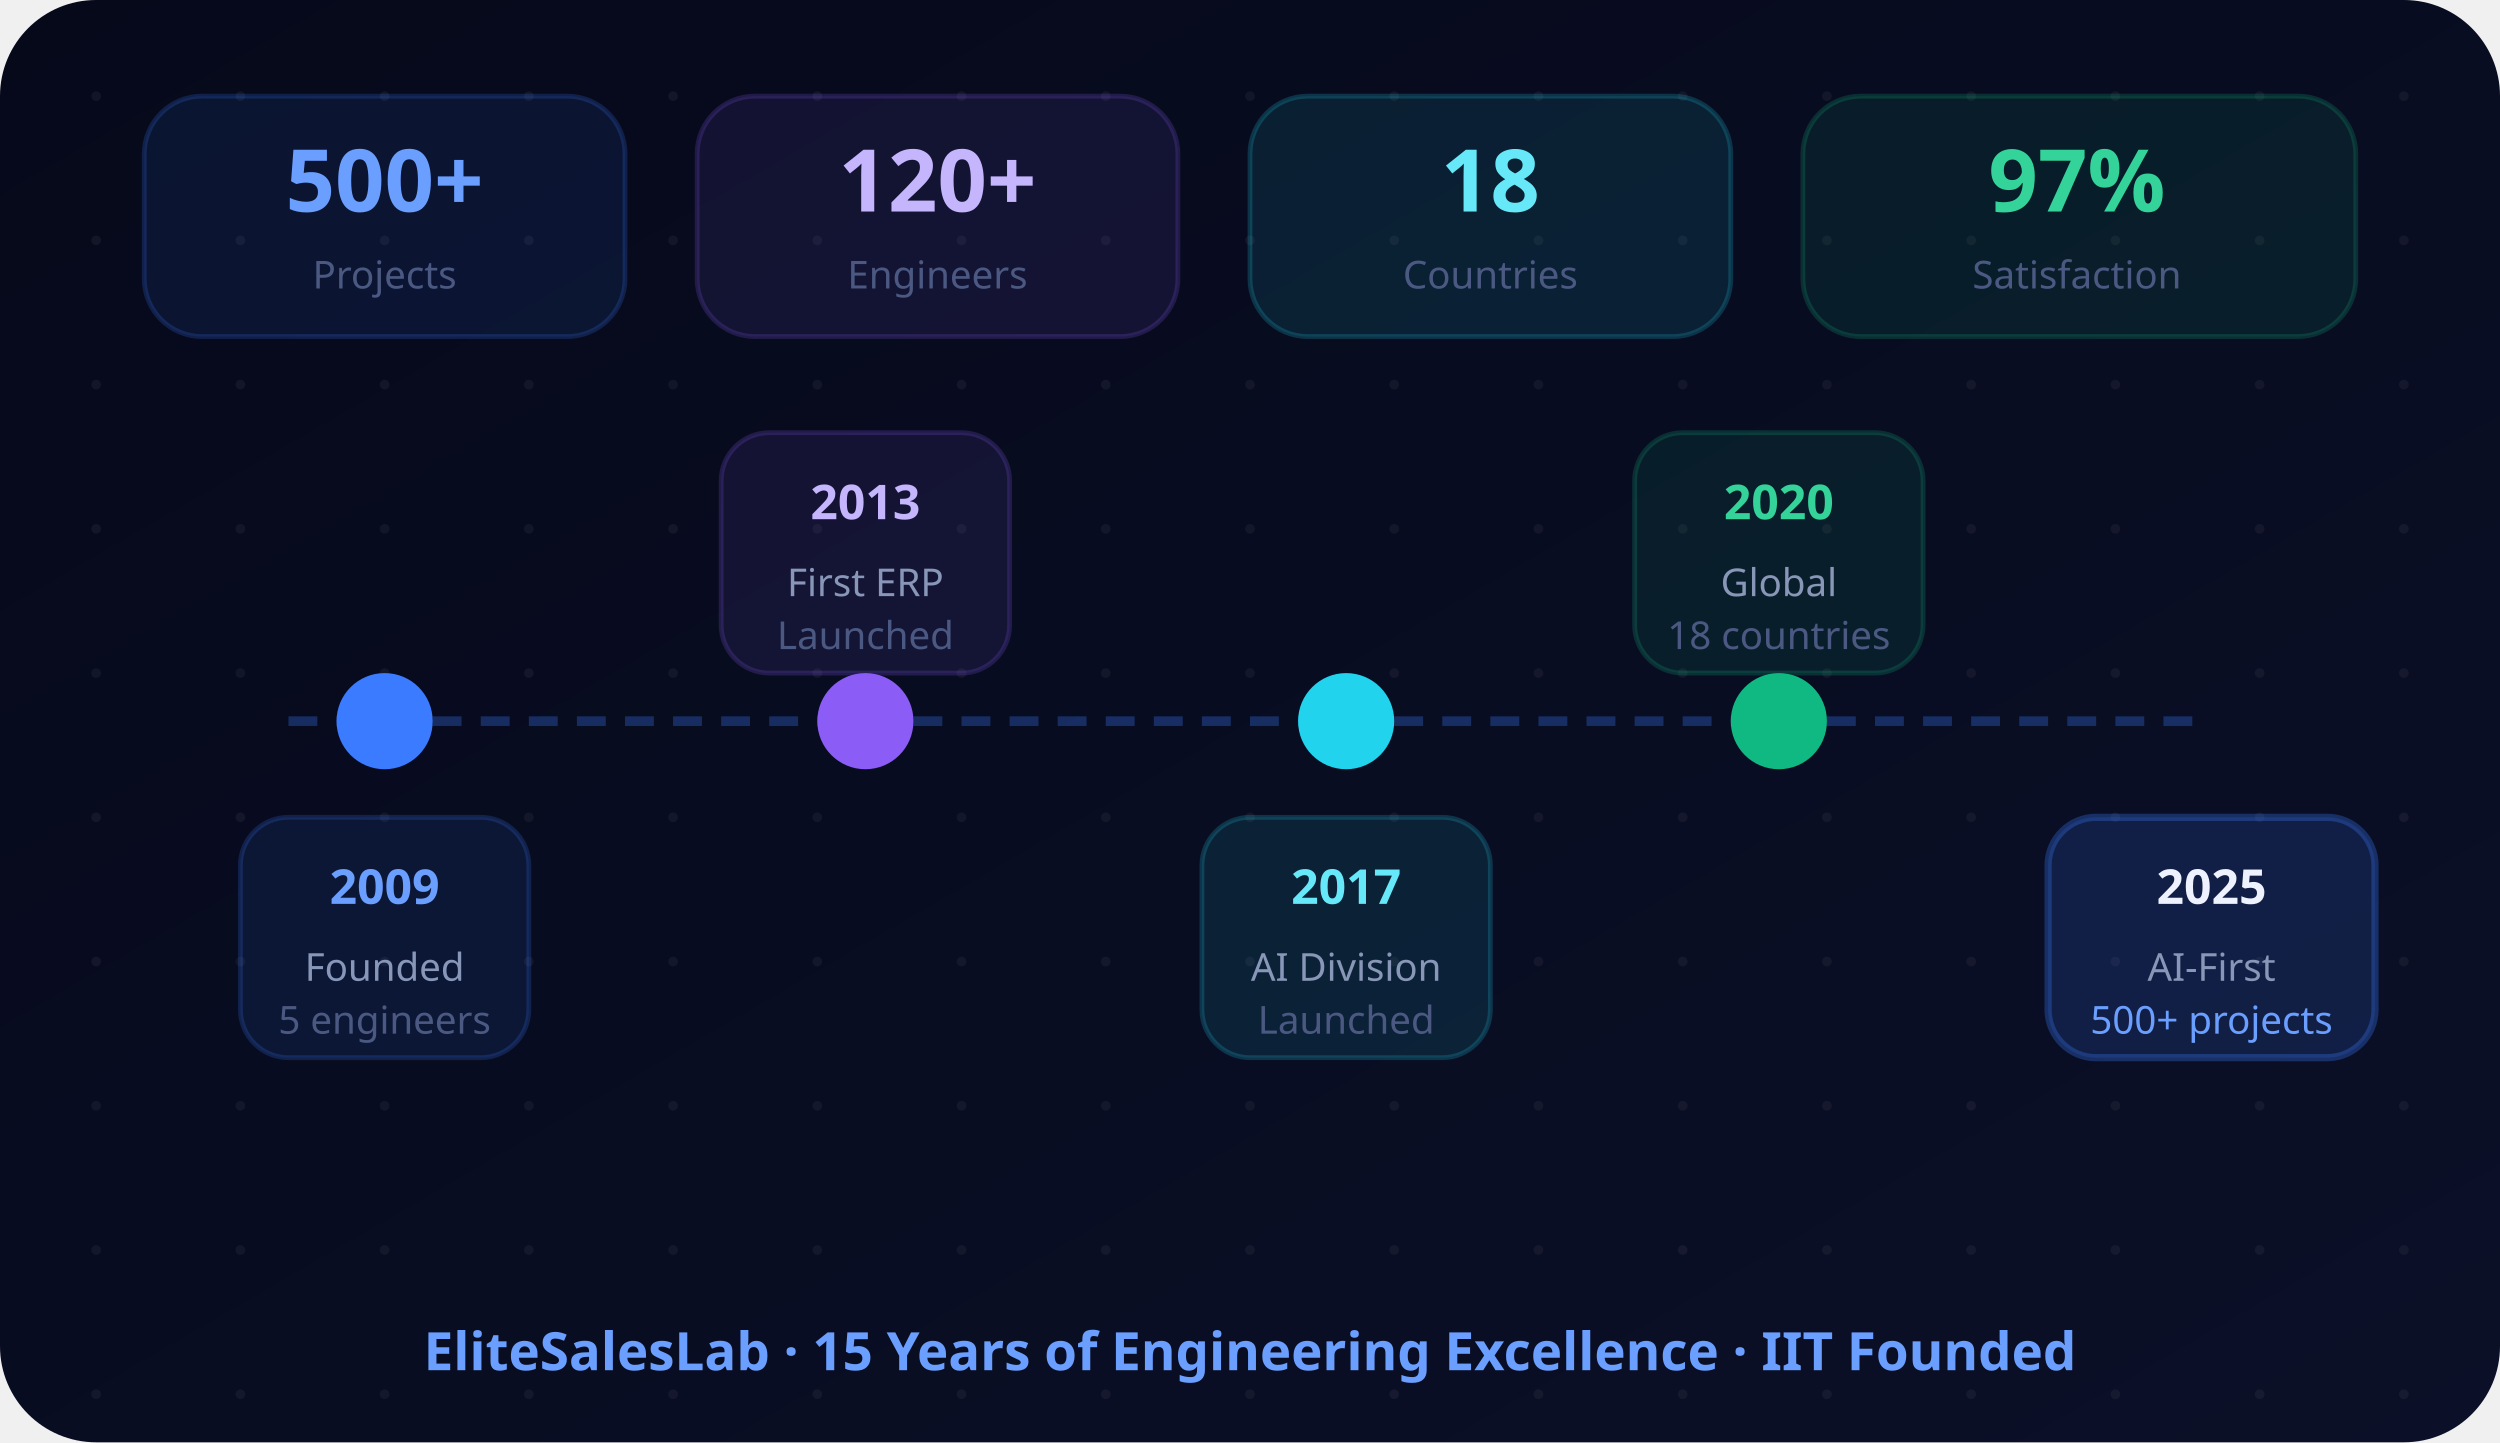
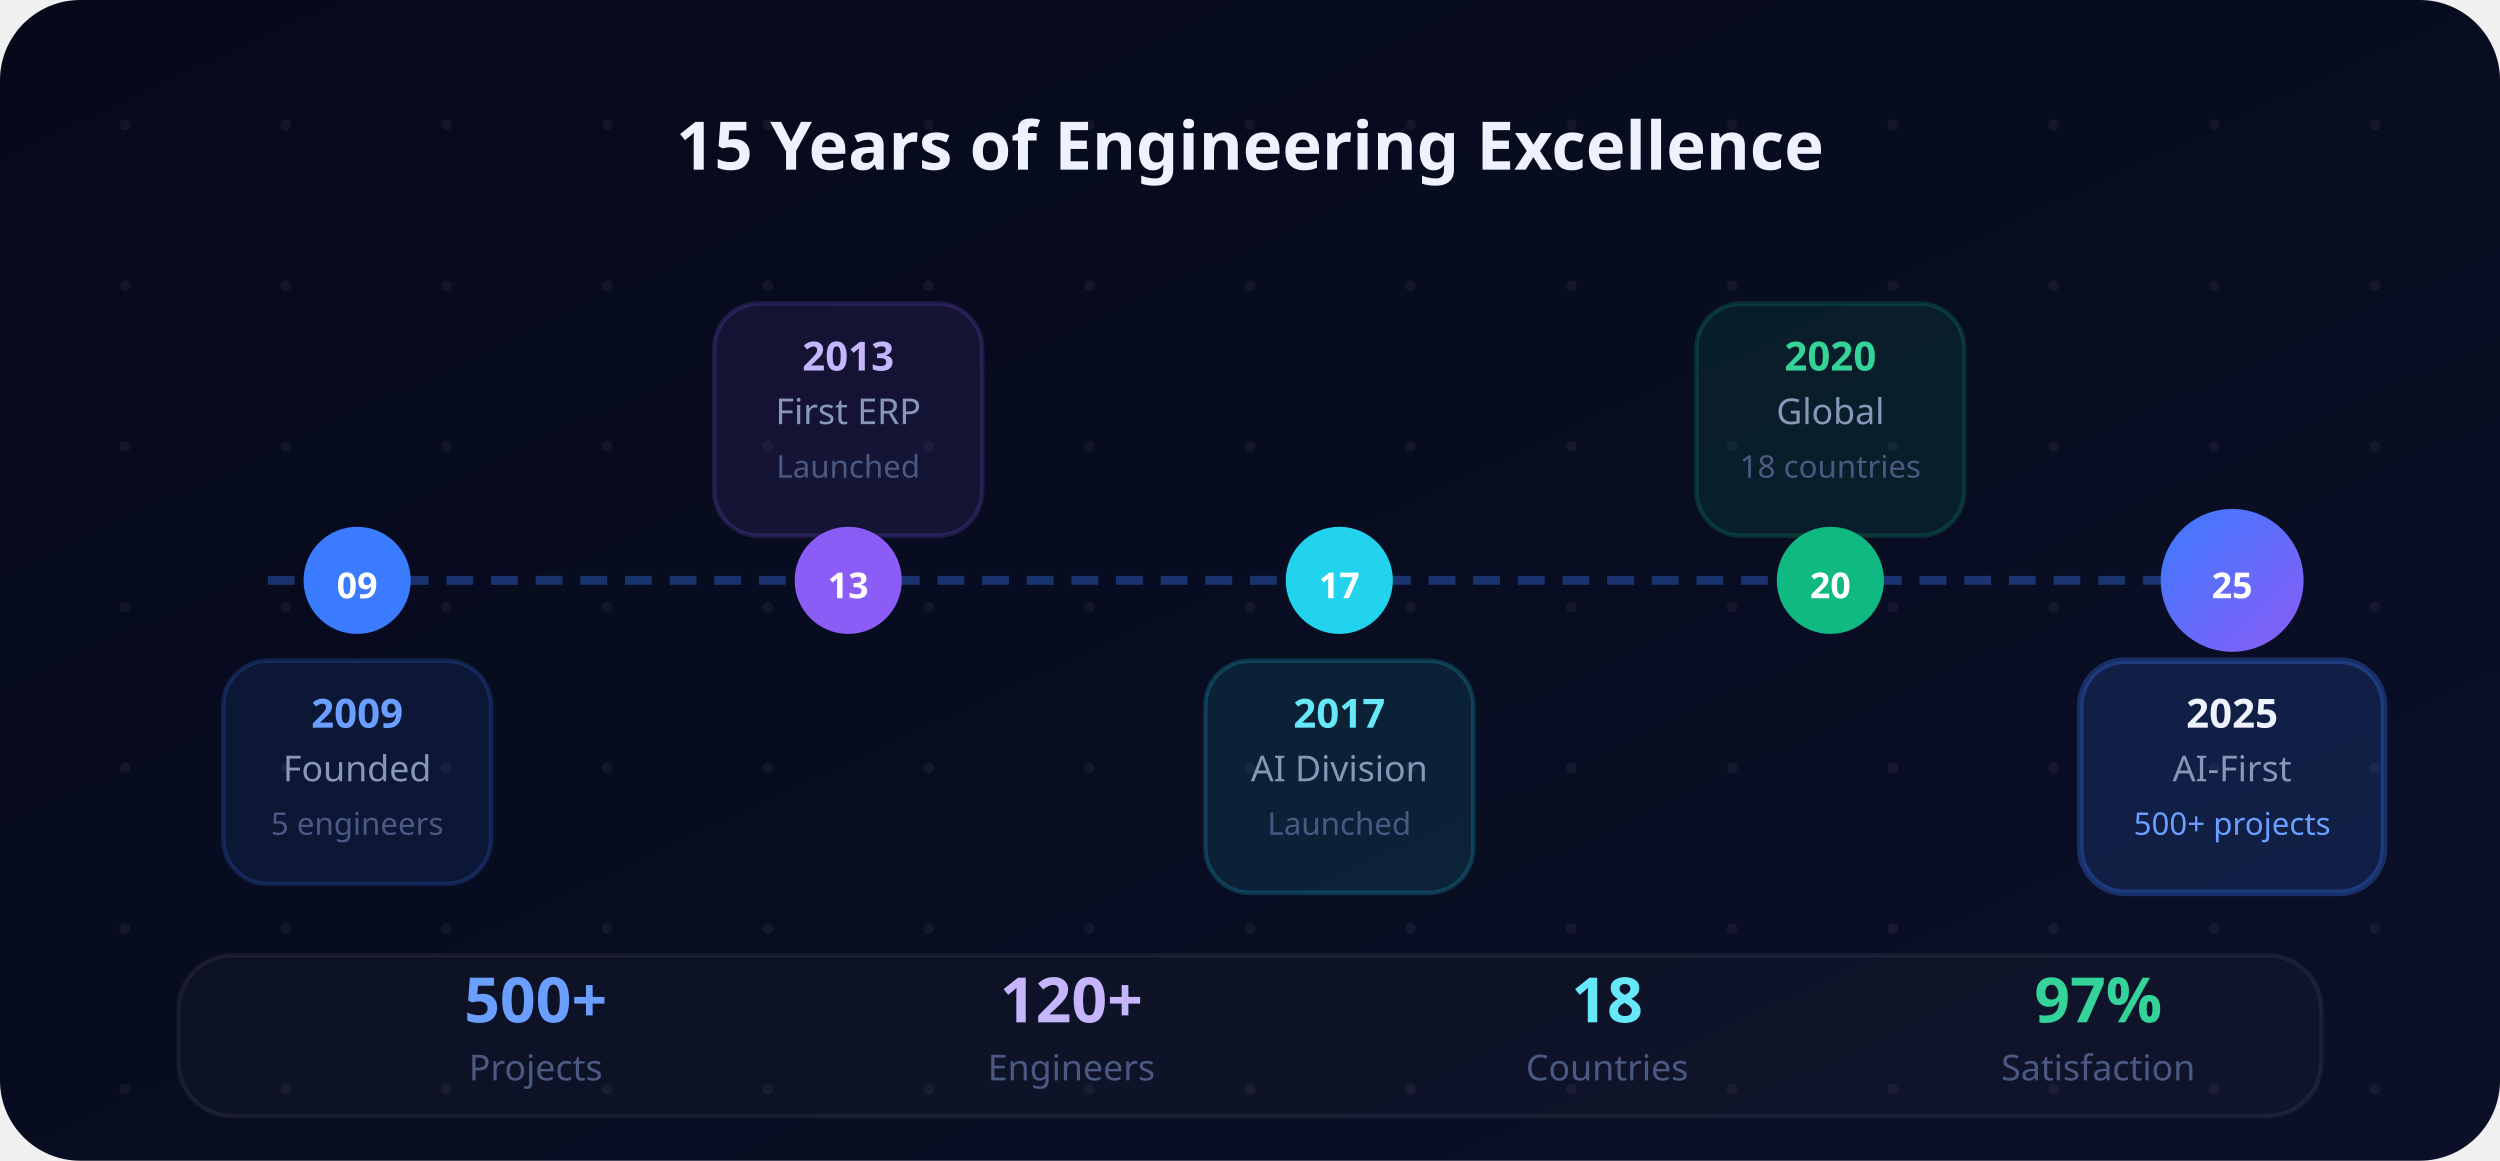
- <svg xmlns="http://www.w3.org/2000/svg" viewBox="0 0 520 300">
+ <svg xmlns="http://www.w3.org/2000/svg" viewBox="0 0 560 260">
  <defs>
    <linearGradient id="bg" x1="0%" y1="0%" x2="100%" y2="100%">
      <stop offset="0%" style="stop-color:#06091A" />
      <stop offset="100%" style="stop-color:#0B1028" />
    </linearGradient>
+     <linearGradient id="g1" x1="0%" y1="0%" x2="100%" y2="100%">
+       <stop offset="0%" style="stop-color:#3B7BFF" />
+       <stop offset="100%" style="stop-color:#8B5CF6" />
+     </linearGradient>
  </defs>
-   <rect width="520" height="300" fill="url(#bg)" rx="20" />
-   <g opacity="0.05">
-     <circle cx="20" cy="20" r="1" fill="#fff" />
-     <circle cx="20" cy="50" r="1" fill="#fff" />
-     <circle cx="20" cy="80" r="1" fill="#fff" />
-     <circle cx="20" cy="110" r="1" fill="#fff" />
-     <circle cx="20" cy="140" r="1" fill="#fff" />
-     <circle cx="20" cy="170" r="1" fill="#fff" />
-     <circle cx="20" cy="200" r="1" fill="#fff" />
-     <circle cx="20" cy="230" r="1" fill="#fff" />
-     <circle cx="20" cy="260" r="1" fill="#fff" />
-     <circle cx="20" cy="290" r="1" fill="#fff" />
-     <circle cx="50" cy="20" r="1" fill="#fff" />
-     <circle cx="50" cy="50" r="1" fill="#fff" />
-     <circle cx="50" cy="80" r="1" fill="#fff" />
-     <circle cx="50" cy="110" r="1" fill="#fff" />
-     <circle cx="50" cy="140" r="1" fill="#fff" />
-     <circle cx="50" cy="170" r="1" fill="#fff" />
-     <circle cx="50" cy="200" r="1" fill="#fff" />
-     <circle cx="50" cy="230" r="1" fill="#fff" />
-     <circle cx="50" cy="260" r="1" fill="#fff" />
-     <circle cx="50" cy="290" r="1" fill="#fff" />
-     <circle cx="80" cy="20" r="1" fill="#fff" />
-     <circle cx="80" cy="50" r="1" fill="#fff" />
-     <circle cx="80" cy="80" r="1" fill="#fff" />
-     <circle cx="80" cy="110" r="1" fill="#fff" />
-     <circle cx="80" cy="140" r="1" fill="#fff" />
-     <circle cx="80" cy="170" r="1" fill="#fff" />
-     <circle cx="80" cy="200" r="1" fill="#fff" />
-     <circle cx="80" cy="230" r="1" fill="#fff" />
-     <circle cx="80" cy="260" r="1" fill="#fff" />
-     <circle cx="80" cy="290" r="1" fill="#fff" />
-     <circle cx="110" cy="20" r="1" fill="#fff" />
-     <circle cx="110" cy="50" r="1" fill="#fff" />
-     <circle cx="110" cy="80" r="1" fill="#fff" />
-     <circle cx="110" cy="110" r="1" fill="#fff" />
-     <circle cx="110" cy="140" r="1" fill="#fff" />
-     <circle cx="110" cy="170" r="1" fill="#fff" />
-     <circle cx="110" cy="200" r="1" fill="#fff" />
-     <circle cx="110" cy="230" r="1" fill="#fff" />
-     <circle cx="110" cy="260" r="1" fill="#fff" />
-     <circle cx="110" cy="290" r="1" fill="#fff" />
-     <circle cx="140" cy="20" r="1" fill="#fff" />
-     <circle cx="140" cy="50" r="1" fill="#fff" />
-     <circle cx="140" cy="80" r="1" fill="#fff" />
-     <circle cx="140" cy="110" r="1" fill="#fff" />
-     <circle cx="140" cy="140" r="1" fill="#fff" />
-     <circle cx="140" cy="170" r="1" fill="#fff" />
-     <circle cx="140" cy="200" r="1" fill="#fff" />
-     <circle cx="140" cy="230" r="1" fill="#fff" />
-     <circle cx="140" cy="260" r="1" fill="#fff" />
-     <circle cx="140" cy="290" r="1" fill="#fff" />
-     <circle cx="170" cy="20" r="1" fill="#fff" />
-     <circle cx="170" cy="50" r="1" fill="#fff" />
-     <circle cx="170" cy="80" r="1" fill="#fff" />
-     <circle cx="170" cy="110" r="1" fill="#fff" />
-     <circle cx="170" cy="140" r="1" fill="#fff" />
-     <circle cx="170" cy="170" r="1" fill="#fff" />
-     <circle cx="170" cy="200" r="1" fill="#fff" />
-     <circle cx="170" cy="230" r="1" fill="#fff" />
-     <circle cx="170" cy="260" r="1" fill="#fff" />
-     <circle cx="170" cy="290" r="1" fill="#fff" />
-     <circle cx="200" cy="20" r="1" fill="#fff" />
-     <circle cx="200" cy="50" r="1" fill="#fff" />
-     <circle cx="200" cy="80" r="1" fill="#fff" />
-     <circle cx="200" cy="110" r="1" fill="#fff" />
-     <circle cx="200" cy="140" r="1" fill="#fff" />
-     <circle cx="200" cy="170" r="1" fill="#fff" />
-     <circle cx="200" cy="200" r="1" fill="#fff" />
-     <circle cx="200" cy="230" r="1" fill="#fff" />
-     <circle cx="200" cy="260" r="1" fill="#fff" />
-     <circle cx="200" cy="290" r="1" fill="#fff" />
-     <circle cx="230" cy="20" r="1" fill="#fff" />
-     <circle cx="230" cy="50" r="1" fill="#fff" />
-     <circle cx="230" cy="80" r="1" fill="#fff" />
-     <circle cx="230" cy="110" r="1" fill="#fff" />
-     <circle cx="230" cy="140" r="1" fill="#fff" />
-     <circle cx="230" cy="170" r="1" fill="#fff" />
-     <circle cx="230" cy="200" r="1" fill="#fff" />
-     <circle cx="230" cy="230" r="1" fill="#fff" />
-     <circle cx="230" cy="260" r="1" fill="#fff" />
-     <circle cx="230" cy="290" r="1" fill="#fff" />
-     <circle cx="260" cy="20" r="1" fill="#fff" />
-     <circle cx="260" cy="50" r="1" fill="#fff" />
-     <circle cx="260" cy="80" r="1" fill="#fff" />
-     <circle cx="260" cy="110" r="1" fill="#fff" />
-     <circle cx="260" cy="140" r="1" fill="#fff" />
-     <circle cx="260" cy="170" r="1" fill="#fff" />
-     <circle cx="260" cy="200" r="1" fill="#fff" />
-     <circle cx="260" cy="230" r="1" fill="#fff" />
-     <circle cx="260" cy="260" r="1" fill="#fff" />
-     <circle cx="260" cy="290" r="1" fill="#fff" />
-     <circle cx="290" cy="20" r="1" fill="#fff" />
-     <circle cx="290" cy="50" r="1" fill="#fff" />
-     <circle cx="290" cy="80" r="1" fill="#fff" />
-     <circle cx="290" cy="110" r="1" fill="#fff" />
-     <circle cx="290" cy="140" r="1" fill="#fff" />
-     <circle cx="290" cy="170" r="1" fill="#fff" />
-     <circle cx="290" cy="200" r="1" fill="#fff" />
-     <circle cx="290" cy="230" r="1" fill="#fff" />
-     <circle cx="290" cy="260" r="1" fill="#fff" />
-     <circle cx="290" cy="290" r="1" fill="#fff" />
-     <circle cx="320" cy="20" r="1" fill="#fff" />
-     <circle cx="320" cy="50" r="1" fill="#fff" />
-     <circle cx="320" cy="80" r="1" fill="#fff" />
-     <circle cx="320" cy="110" r="1" fill="#fff" />
-     <circle cx="320" cy="140" r="1" fill="#fff" />
-     <circle cx="320" cy="170" r="1" fill="#fff" />
-     <circle cx="320" cy="200" r="1" fill="#fff" />
-     <circle cx="320" cy="230" r="1" fill="#fff" />
-     <circle cx="320" cy="260" r="1" fill="#fff" />
-     <circle cx="320" cy="290" r="1" fill="#fff" />
-     <circle cx="350" cy="20" r="1" fill="#fff" />
-     <circle cx="350" cy="50" r="1" fill="#fff" />
-     <circle cx="350" cy="80" r="1" fill="#fff" />
-     <circle cx="350" cy="110" r="1" fill="#fff" />
-     <circle cx="350" cy="140" r="1" fill="#fff" />
-     <circle cx="350" cy="170" r="1" fill="#fff" />
-     <circle cx="350" cy="200" r="1" fill="#fff" />
-     <circle cx="350" cy="230" r="1" fill="#fff" />
-     <circle cx="350" cy="260" r="1" fill="#fff" />
-     <circle cx="350" cy="290" r="1" fill="#fff" />
-     <circle cx="380" cy="20" r="1" fill="#fff" />
-     <circle cx="380" cy="50" r="1" fill="#fff" />
-     <circle cx="380" cy="80" r="1" fill="#fff" />
-     <circle cx="380" cy="110" r="1" fill="#fff" />
-     <circle cx="380" cy="140" r="1" fill="#fff" />
-     <circle cx="380" cy="170" r="1" fill="#fff" />
-     <circle cx="380" cy="200" r="1" fill="#fff" />
-     <circle cx="380" cy="230" r="1" fill="#fff" />
-     <circle cx="380" cy="260" r="1" fill="#fff" />
-     <circle cx="380" cy="290" r="1" fill="#fff" />
-     <circle cx="410" cy="20" r="1" fill="#fff" />
-     <circle cx="410" cy="50" r="1" fill="#fff" />
-     <circle cx="410" cy="80" r="1" fill="#fff" />
-     <circle cx="410" cy="110" r="1" fill="#fff" />
-     <circle cx="410" cy="140" r="1" fill="#fff" />
-     <circle cx="410" cy="170" r="1" fill="#fff" />
-     <circle cx="410" cy="200" r="1" fill="#fff" />
-     <circle cx="410" cy="230" r="1" fill="#fff" />
-     <circle cx="410" cy="260" r="1" fill="#fff" />
-     <circle cx="410" cy="290" r="1" fill="#fff" />
-     <circle cx="440" cy="20" r="1" fill="#fff" />
-     <circle cx="440" cy="50" r="1" fill="#fff" />
-     <circle cx="440" cy="80" r="1" fill="#fff" />
-     <circle cx="440" cy="110" r="1" fill="#fff" />
-     <circle cx="440" cy="140" r="1" fill="#fff" />
-     <circle cx="440" cy="170" r="1" fill="#fff" />
-     <circle cx="440" cy="200" r="1" fill="#fff" />
-     <circle cx="440" cy="230" r="1" fill="#fff" />
-     <circle cx="440" cy="260" r="1" fill="#fff" />
-     <circle cx="440" cy="290" r="1" fill="#fff" />
-     <circle cx="470" cy="20" r="1" fill="#fff" />
-     <circle cx="470" cy="50" r="1" fill="#fff" />
-     <circle cx="470" cy="80" r="1" fill="#fff" />
-     <circle cx="470" cy="110" r="1" fill="#fff" />
-     <circle cx="470" cy="140" r="1" fill="#fff" />
-     <circle cx="470" cy="170" r="1" fill="#fff" />
-     <circle cx="470" cy="200" r="1" fill="#fff" />
-     <circle cx="470" cy="230" r="1" fill="#fff" />
-     <circle cx="470" cy="260" r="1" fill="#fff" />
-     <circle cx="470" cy="290" r="1" fill="#fff" />
-     <circle cx="500" cy="20" r="1" fill="#fff" />
-     <circle cx="500" cy="50" r="1" fill="#fff" />
-     <circle cx="500" cy="80" r="1" fill="#fff" />
-     <circle cx="500" cy="110" r="1" fill="#fff" />
-     <circle cx="500" cy="140" r="1" fill="#fff" />
-     <circle cx="500" cy="170" r="1" fill="#fff" />
-     <circle cx="500" cy="200" r="1" fill="#fff" />
-     <circle cx="500" cy="230" r="1" fill="#fff" />
-     <circle cx="500" cy="260" r="1" fill="#fff" />
-     <circle cx="500" cy="290" r="1" fill="#fff" />
+   <rect width="560" height="260" fill="url(#bg)" rx="18" />
+   <circle cx="28" cy="28" r="1.2" fill="#fff" opacity="0.05" />
+   <circle cx="28" cy="64" r="1.2" fill="#fff" opacity="0.05" />
+   <circle cx="28" cy="100" r="1.2" fill="#fff" opacity="0.05" />
+   <circle cx="28" cy="136" r="1.2" fill="#fff" opacity="0.05" />
+   <circle cx="28" cy="172" r="1.2" fill="#fff" opacity="0.05" />
+   <circle cx="28" cy="208" r="1.2" fill="#fff" opacity="0.05" />
+   <circle cx="28" cy="244" r="1.2" fill="#fff" opacity="0.05" />
+   <circle cx="64" cy="28" r="1.2" fill="#fff" opacity="0.05" />
+   <circle cx="64" cy="64" r="1.2" fill="#fff" opacity="0.05" />
+   <circle cx="64" cy="100" r="1.2" fill="#fff" opacity="0.05" />
+   <circle cx="64" cy="136" r="1.2" fill="#fff" opacity="0.05" />
+   <circle cx="64" cy="172" r="1.2" fill="#fff" opacity="0.05" />
+   <circle cx="64" cy="208" r="1.2" fill="#fff" opacity="0.05" />
+   <circle cx="64" cy="244" r="1.2" fill="#fff" opacity="0.05" />
+   <circle cx="100" cy="28" r="1.2" fill="#fff" opacity="0.05" />
+   <circle cx="100" cy="64" r="1.2" fill="#fff" opacity="0.05" />
+   <circle cx="100" cy="100" r="1.2" fill="#fff" opacity="0.05" />
+   <circle cx="100" cy="136" r="1.2" fill="#fff" opacity="0.05" />
+   <circle cx="100" cy="172" r="1.2" fill="#fff" opacity="0.05" />
+   <circle cx="100" cy="208" r="1.2" fill="#fff" opacity="0.05" />
+   <circle cx="100" cy="244" r="1.2" fill="#fff" opacity="0.05" />
+   <circle cx="136" cy="28" r="1.2" fill="#fff" opacity="0.05" />
+   <circle cx="136" cy="64" r="1.2" fill="#fff" opacity="0.05" />
+   <circle cx="136" cy="100" r="1.2" fill="#fff" opacity="0.05" />
+   <circle cx="136" cy="136" r="1.2" fill="#fff" opacity="0.05" />
+   <circle cx="136" cy="172" r="1.2" fill="#fff" opacity="0.05" />
+   <circle cx="136" cy="208" r="1.2" fill="#fff" opacity="0.05" />
+   <circle cx="136" cy="244" r="1.2" fill="#fff" opacity="0.05" />
+   <circle cx="172" cy="28" r="1.2" fill="#fff" opacity="0.05" />
+   <circle cx="172" cy="64" r="1.2" fill="#fff" opacity="0.05" />
+   <circle cx="172" cy="100" r="1.2" fill="#fff" opacity="0.05" />
+   <circle cx="172" cy="136" r="1.2" fill="#fff" opacity="0.05" />
+   <circle cx="172" cy="172" r="1.2" fill="#fff" opacity="0.05" />
+   <circle cx="172" cy="208" r="1.2" fill="#fff" opacity="0.05" />
+   <circle cx="172" cy="244" r="1.2" fill="#fff" opacity="0.05" />
+   <circle cx="208" cy="28" r="1.2" fill="#fff" opacity="0.05" />
+   <circle cx="208" cy="64" r="1.2" fill="#fff" opacity="0.05" />
+   <circle cx="208" cy="100" r="1.2" fill="#fff" opacity="0.05" />
+   <circle cx="208" cy="136" r="1.2" fill="#fff" opacity="0.05" />
+   <circle cx="208" cy="172" r="1.2" fill="#fff" opacity="0.05" />
+   <circle cx="208" cy="208" r="1.2" fill="#fff" opacity="0.05" />
+   <circle cx="208" cy="244" r="1.2" fill="#fff" opacity="0.05" />
+   <circle cx="244" cy="28" r="1.2" fill="#fff" opacity="0.05" />
+   <circle cx="244" cy="64" r="1.2" fill="#fff" opacity="0.05" />
+   <circle cx="244" cy="100" r="1.2" fill="#fff" opacity="0.05" />
+   <circle cx="244" cy="136" r="1.2" fill="#fff" opacity="0.05" />
+   <circle cx="244" cy="172" r="1.2" fill="#fff" opacity="0.05" />
+   <circle cx="244" cy="208" r="1.2" fill="#fff" opacity="0.05" />
+   <circle cx="244" cy="244" r="1.2" fill="#fff" opacity="0.05" />
+   <circle cx="280" cy="28" r="1.2" fill="#fff" opacity="0.05" />
+   <circle cx="280" cy="64" r="1.2" fill="#fff" opacity="0.05" />
+   <circle cx="280" cy="100" r="1.2" fill="#fff" opacity="0.05" />
+   <circle cx="280" cy="136" r="1.2" fill="#fff" opacity="0.05" />
+   <circle cx="280" cy="172" r="1.2" fill="#fff" opacity="0.05" />
+   <circle cx="280" cy="208" r="1.2" fill="#fff" opacity="0.05" />
+   <circle cx="280" cy="244" r="1.2" fill="#fff" opacity="0.05" />
+   <circle cx="316" cy="28" r="1.2" fill="#fff" opacity="0.05" />
+   <circle cx="316" cy="64" r="1.2" fill="#fff" opacity="0.05" />
+   <circle cx="316" cy="100" r="1.2" fill="#fff" opacity="0.05" />
+   <circle cx="316" cy="136" r="1.2" fill="#fff" opacity="0.05" />
+   <circle cx="316" cy="172" r="1.2" fill="#fff" opacity="0.05" />
+   <circle cx="316" cy="208" r="1.2" fill="#fff" opacity="0.05" />
+   <circle cx="316" cy="244" r="1.2" fill="#fff" opacity="0.05" />
+   <circle cx="352" cy="28" r="1.2" fill="#fff" opacity="0.05" />
+   <circle cx="352" cy="64" r="1.2" fill="#fff" opacity="0.05" />
+   <circle cx="352" cy="100" r="1.2" fill="#fff" opacity="0.05" />
+   <circle cx="352" cy="136" r="1.2" fill="#fff" opacity="0.05" />
+   <circle cx="352" cy="172" r="1.2" fill="#fff" opacity="0.05" />
+   <circle cx="352" cy="208" r="1.2" fill="#fff" opacity="0.05" />
+   <circle cx="352" cy="244" r="1.2" fill="#fff" opacity="0.05" />
+   <circle cx="388" cy="28" r="1.2" fill="#fff" opacity="0.05" />
+   <circle cx="388" cy="64" r="1.2" fill="#fff" opacity="0.05" />
+   <circle cx="388" cy="100" r="1.2" fill="#fff" opacity="0.05" />
+   <circle cx="388" cy="136" r="1.2" fill="#fff" opacity="0.05" />
+   <circle cx="388" cy="172" r="1.2" fill="#fff" opacity="0.05" />
+   <circle cx="388" cy="208" r="1.2" fill="#fff" opacity="0.05" />
+   <circle cx="388" cy="244" r="1.2" fill="#fff" opacity="0.05" />
+   <circle cx="424" cy="28" r="1.2" fill="#fff" opacity="0.05" />
+   <circle cx="424" cy="64" r="1.2" fill="#fff" opacity="0.05" />
+   <circle cx="424" cy="100" r="1.2" fill="#fff" opacity="0.05" />
+   <circle cx="424" cy="136" r="1.2" fill="#fff" opacity="0.05" />
+   <circle cx="424" cy="172" r="1.2" fill="#fff" opacity="0.05" />
+   <circle cx="424" cy="208" r="1.2" fill="#fff" opacity="0.05" />
+   <circle cx="424" cy="244" r="1.2" fill="#fff" opacity="0.05" />
+   <circle cx="460" cy="28" r="1.2" fill="#fff" opacity="0.05" />
+   <circle cx="460" cy="64" r="1.2" fill="#fff" opacity="0.05" />
+   <circle cx="460" cy="100" r="1.2" fill="#fff" opacity="0.05" />
+   <circle cx="460" cy="136" r="1.2" fill="#fff" opacity="0.05" />
+   <circle cx="460" cy="172" r="1.2" fill="#fff" opacity="0.05" />
+   <circle cx="460" cy="208" r="1.2" fill="#fff" opacity="0.05" />
+   <circle cx="460" cy="244" r="1.2" fill="#fff" opacity="0.05" />
+   <circle cx="496" cy="28" r="1.2" fill="#fff" opacity="0.05" />
+   <circle cx="496" cy="64" r="1.2" fill="#fff" opacity="0.05" />
+   <circle cx="496" cy="100" r="1.2" fill="#fff" opacity="0.05" />
+   <circle cx="496" cy="136" r="1.2" fill="#fff" opacity="0.05" />
+   <circle cx="496" cy="172" r="1.2" fill="#fff" opacity="0.05" />
+   <circle cx="496" cy="208" r="1.2" fill="#fff" opacity="0.05" />
+   <circle cx="496" cy="244" r="1.2" fill="#fff" opacity="0.05" />
+   <circle cx="532" cy="28" r="1.2" fill="#fff" opacity="0.05" />
+   <circle cx="532" cy="64" r="1.2" fill="#fff" opacity="0.05" />
+   <circle cx="532" cy="100" r="1.2" fill="#fff" opacity="0.05" />
+   <circle cx="532" cy="136" r="1.2" fill="#fff" opacity="0.05" />
+   <circle cx="532" cy="172" r="1.2" fill="#fff" opacity="0.05" />
+   <circle cx="532" cy="208" r="1.2" fill="#fff" opacity="0.05" />
+   <circle cx="532" cy="244" r="1.2" fill="#fff" opacity="0.05" />
+   <text x="280" y="38" text-anchor="middle" font-family="sans-serif" font-size="15" font-weight="800" fill="#EEF2FF">15 Years of Engineering Excellence</text>
+   <line x1="60" y1="130" x2="500" y2="130" stroke="rgba(59,123,255,0.35)" stroke-width="2" stroke-dasharray="6,4" />
+   <g>
+     <circle cx="80" cy="130" r="12" fill="#3B7BFF" />
+     <text x="80" y="134" text-anchor="middle" font-family="sans-serif" font-size="8" font-weight="700" fill="#fff">09</text>
+     <rect x="50" y="148" width="60" height="50" rx="10" fill="rgba(59,123,255,0.1)" stroke="rgba(59,123,255,0.2)" stroke-width="1" />
+     <text x="80" y="163" text-anchor="middle" font-family="sans-serif" font-size="9" font-weight="700" fill="#6A9FFF">2009</text>
+     <text x="80" y="175" text-anchor="middle" font-family="sans-serif" font-size="8" fill="#8896B8">Founded</text>
+     <text x="80" y="187" text-anchor="middle" font-family="sans-serif" font-size="7" fill="#4B5982">5 engineers</text>
+     <circle cx="190" cy="130" r="12" fill="#8B5CF6" />
+     <text x="190" y="134" text-anchor="middle" font-family="sans-serif" font-size="8" font-weight="700" fill="#fff">13</text>
+     <rect x="160" y="68" width="60" height="52" rx="10" fill="rgba(139,92,246,0.1)" stroke="rgba(139,92,246,0.2)" stroke-width="1" />
+     <text x="190" y="83" text-anchor="middle" font-family="sans-serif" font-size="9" font-weight="700" fill="#C4B5FD">2013</text>
+     <text x="190" y="95" text-anchor="middle" font-family="sans-serif" font-size="8" fill="#8896B8">First ERP</text>
+     <text x="190" y="107" text-anchor="middle" font-family="sans-serif" font-size="7" fill="#4B5982">Launched</text>
+     <circle cx="300" cy="130" r="12" fill="#22D3EE" />
+     <text x="300" y="134" text-anchor="middle" font-family="sans-serif" font-size="8" font-weight="700" fill="#fff">17</text>
+     <rect x="270" y="148" width="60" height="52" rx="10" fill="rgba(34,211,238,0.1)" stroke="rgba(34,211,238,0.2)" stroke-width="1" />
+     <text x="300" y="163" text-anchor="middle" font-family="sans-serif" font-size="9" font-weight="700" fill="#67E8F9">2017</text>
+     <text x="300" y="175" text-anchor="middle" font-family="sans-serif" font-size="8" fill="#8896B8">AI Division</text>
+     <text x="300" y="187" text-anchor="middle" font-family="sans-serif" font-size="7" fill="#4B5982">Launched</text>
+     <circle cx="410" cy="130" r="12" fill="#10B981" />
+     <text x="410" y="134" text-anchor="middle" font-family="sans-serif" font-size="8" font-weight="700" fill="#fff">20</text>
+     <rect x="380" y="68" width="60" height="52" rx="10" fill="rgba(16,185,129,0.1)" stroke="rgba(16,185,129,0.2)" stroke-width="1" />
+     <text x="410" y="83" text-anchor="middle" font-family="sans-serif" font-size="9" font-weight="700" fill="#34D399">2020</text>
+     <text x="410" y="95" text-anchor="middle" font-family="sans-serif" font-size="8" fill="#8896B8">Global</text>
+     <text x="410" y="107" text-anchor="middle" font-family="sans-serif" font-size="7" fill="#4B5982">18 countries</text>
+     <circle cx="500" cy="130" r="16" fill="url(#g1)" />
+     <text x="500" y="134" text-anchor="middle" font-family="sans-serif" font-size="8" font-weight="700" fill="#fff">25</text>
+     <rect x="466" y="148" width="68" height="52" rx="10" fill="rgba(59,123,255,0.15)" stroke="rgba(59,123,255,0.3)" stroke-width="1.5" />
+     <text x="500" y="163" text-anchor="middle" font-family="sans-serif" font-size="9" font-weight="700" fill="#EEF2FF">2025</text>
+     <text x="500" y="175" text-anchor="middle" font-family="sans-serif" font-size="8" fill="#8896B8">AI-First</text>
+     <text x="500" y="187" text-anchor="middle" font-family="sans-serif" font-size="7" fill="#6A9FFF">500+ projects</text>
  </g>
-   <line x1="60" y1="150" x2="460" y2="150" stroke="rgba(59,123,255,0.3)" stroke-width="2" stroke-dasharray="6,4" />
-   <g>
-     <circle cx="80" cy="150" r="10" fill="#3B7BFF" filter="url(#glow)" />
-     <rect x="50" y="170" width="60" height="50" rx="10" fill="rgba(59,123,255,0.1)" stroke="rgba(59,123,255,0.2)" stroke-width="1" />
-     <text x="80" y="188" text-anchor="middle" font-family="sans-serif" font-size="10" font-weight="700" fill="#6A9FFF">2009</text>
-     <text x="80" y="204" text-anchor="middle" font-family="sans-serif" font-size="8" fill="#8896B8">Founded</text>
-     <text x="80" y="215" text-anchor="middle" font-family="sans-serif" font-size="8" fill="#4B5982">5 engineers</text>
-     <circle cx="180" cy="150" r="10" fill="#8B5CF6" />
-     <rect x="150" y="90" width="60" height="50" rx="10" fill="rgba(139,92,246,0.1)" stroke="rgba(139,92,246,0.2)" stroke-width="1" />
-     <text x="180" y="108" text-anchor="middle" font-family="sans-serif" font-size="10" font-weight="700" fill="#C4B5FD">2013</text>
-     <text x="180" y="124" text-anchor="middle" font-family="sans-serif" font-size="8" fill="#8896B8">First ERP</text>
-     <text x="180" y="135" text-anchor="middle" font-family="sans-serif" font-size="8" fill="#4B5982">Launched</text>
-     <circle cx="280" cy="150" r="10" fill="#22D3EE" />
-     <rect x="250" y="170" width="60" height="50" rx="10" fill="rgba(34,211,238,0.1)" stroke="rgba(34,211,238,0.2)" stroke-width="1" />
-     <text x="280" y="188" text-anchor="middle" font-family="sans-serif" font-size="10" font-weight="700" fill="#67E8F9">2017</text>
-     <text x="280" y="204" text-anchor="middle" font-family="sans-serif" font-size="8" fill="#8896B8">AI Division</text>
-     <text x="280" y="215" text-anchor="middle" font-family="sans-serif" font-size="8" fill="#4B5982">Launched</text>
-     <circle cx="370" cy="150" r="10" fill="#10B981" />
-     <rect x="340" y="90" width="60" height="50" rx="10" fill="rgba(16,185,129,0.1)" stroke="rgba(16,185,129,0.2)" stroke-width="1" />
-     <text x="370" y="108" text-anchor="middle" font-family="sans-serif" font-size="10" font-weight="700" fill="#34D399">2020</text>
-     <text x="370" y="124" text-anchor="middle" font-family="sans-serif" font-size="8" fill="#8896B8">Global</text>
-     <text x="370" y="135" text-anchor="middle" font-family="sans-serif" font-size="8" fill="#4B5982">18 countries</text>
-     <circle cx="460" cy="150" r="14" fill="url(#g1)" filter="url(#glow)" />
-     <rect x="426" y="170" width="68" height="50" rx="10" fill="rgba(59,123,255,0.15)" stroke="rgba(59,123,255,0.3)" stroke-width="1.5" />
-     <text x="460" y="188" text-anchor="middle" font-family="sans-serif" font-size="10" font-weight="700" fill="#EEF2FF">2025</text>
-     <text x="460" y="204" text-anchor="middle" font-family="sans-serif" font-size="8" fill="#8896B8">AI-First</text>
-     <text x="460" y="215" text-anchor="middle" font-family="sans-serif" font-size="8" fill="#6A9FFF">500+ projects</text>
+   <rect x="40" y="214" width="480" height="36" rx="12" fill="rgba(255,255,255,0.02)" stroke="rgba(255,255,255,0.06)" stroke-width="1" />
+   <g font-family="sans-serif" text-anchor="middle" font-weight="700">
+     <text x="120" y="229" font-size="14" fill="#6A9FFF">500+</text>
+     <text x="120" y="242" font-size="8" fill="#4B5982" font-weight="400">Projects</text>
+     <text x="240" y="229" font-size="14" fill="#C4B5FD">120+</text>
+     <text x="240" y="242" font-size="8" fill="#4B5982" font-weight="400">Engineers</text>
+     <text x="360" y="229" font-size="14" fill="#67E8F9">18</text>
+     <text x="360" y="242" font-size="8" fill="#4B5982" font-weight="400">Countries</text>
+     <text x="470" y="229" font-size="14" fill="#34D399">97%</text>
+     <text x="470" y="242" font-size="8" fill="#4B5982" font-weight="400">Satisfaction</text>
  </g>
-   <g>
-     <rect x="30" y="20" width="100" height="50" rx="12" fill="rgba(59,123,255,0.1)" stroke="rgba(59,123,255,0.2)" stroke-width="1" />
-     <text x="80" y="44" text-anchor="middle" font-family="sans-serif" font-size="18" font-weight="800" fill="#6A9FFF">500+</text>
-     <text x="80" y="60" text-anchor="middle" font-family="sans-serif" font-size="8" fill="#4B5982">Projects</text>
-     <rect x="145" y="20" width="100" height="50" rx="12" fill="rgba(139,92,246,0.1)" stroke="rgba(139,92,246,0.2)" stroke-width="1" />
-     <text x="195" y="44" text-anchor="middle" font-family="sans-serif" font-size="18" font-weight="800" fill="#C4B5FD">120+</text>
-     <text x="195" y="60" text-anchor="middle" font-family="sans-serif" font-size="8" fill="#4B5982">Engineers</text>
-     <rect x="260" y="20" width="100" height="50" rx="12" fill="rgba(34,211,238,0.1)" stroke="rgba(34,211,238,0.2)" stroke-width="1" />
-     <text x="310" y="44" text-anchor="middle" font-family="sans-serif" font-size="18" font-weight="800" fill="#67E8F9">18</text>
-     <text x="310" y="60" text-anchor="middle" font-family="sans-serif" font-size="8" fill="#4B5982">Countries</text>
-     <rect x="375" y="20" width="115" height="50" rx="12" fill="rgba(16,185,129,0.1)" stroke="rgba(16,185,129,0.2)" stroke-width="1" />
-     <text x="432" y="44" text-anchor="middle" font-family="sans-serif" font-size="18" font-weight="800" fill="#34D399">97%</text>
-     <text x="432" y="60" text-anchor="middle" font-family="sans-serif" font-size="8" fill="#4B5982">Satisfaction</text>
-   </g>
-   <text x="260" y="285" text-anchor="middle" font-family="sans-serif" font-size="11" font-weight="600" fill="#6A9FFF">EliteSalesLab · 15 Years of Engineering Excellence · IIT Founded</text>
</svg>
